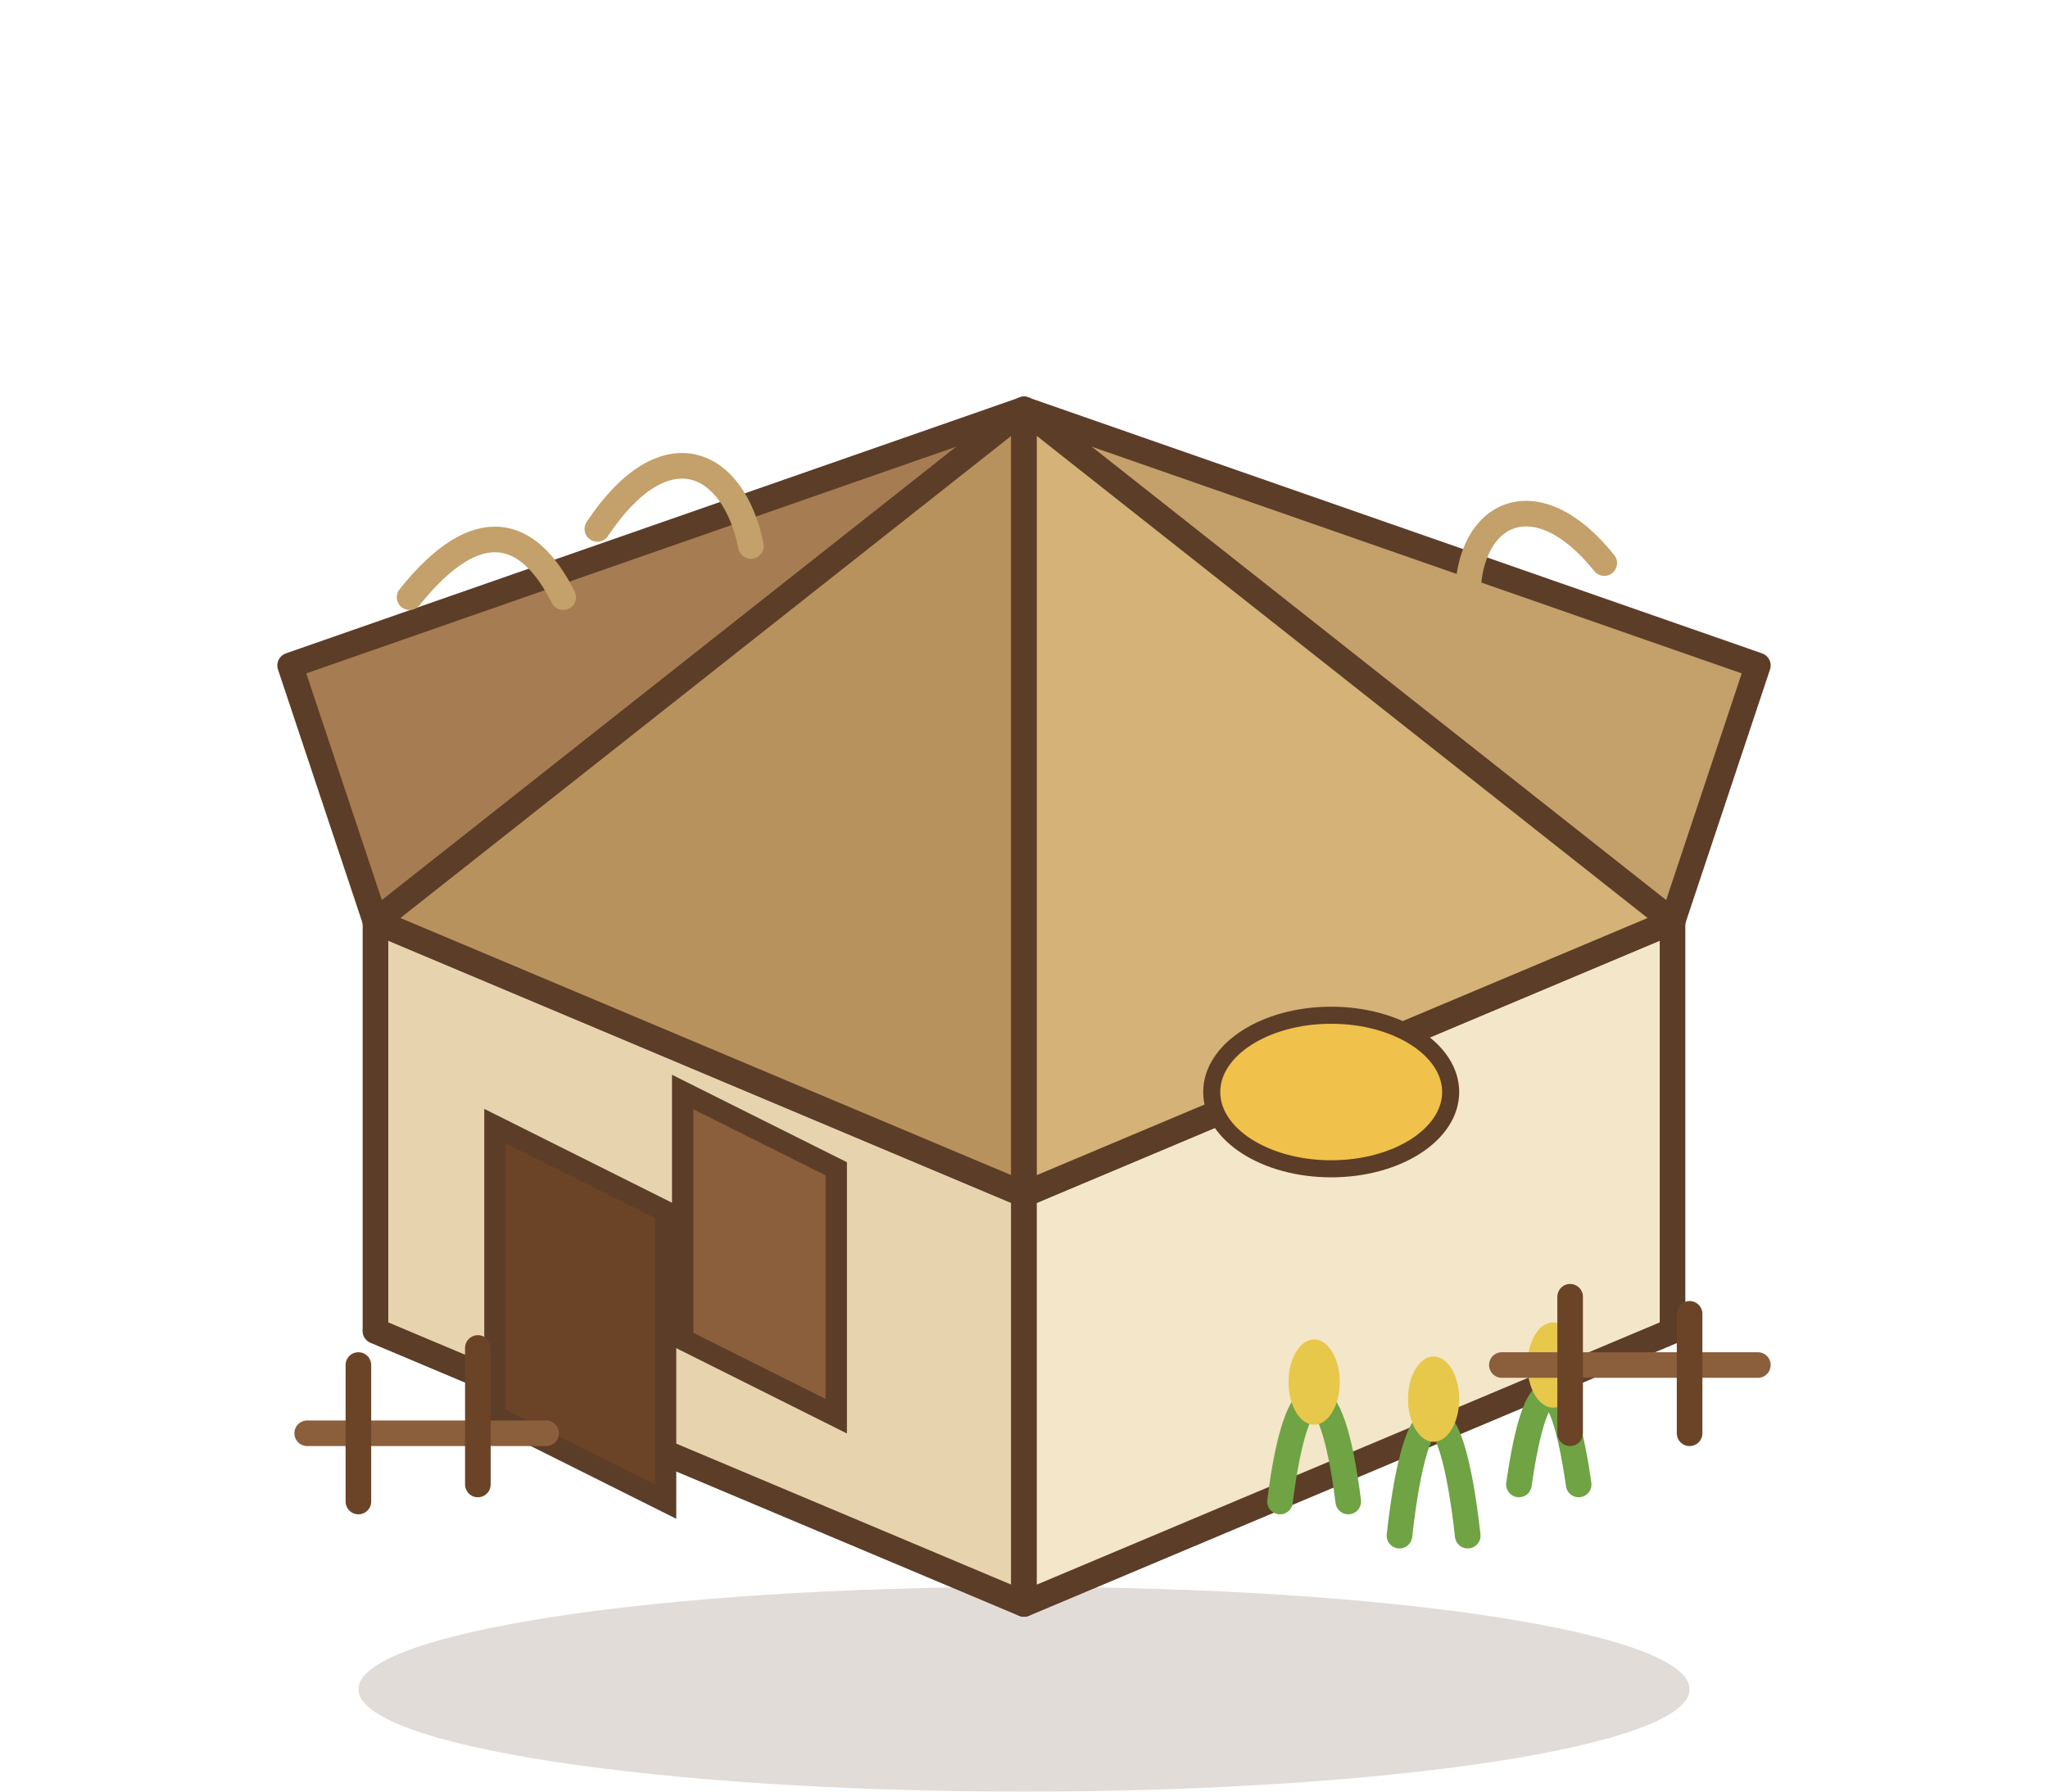
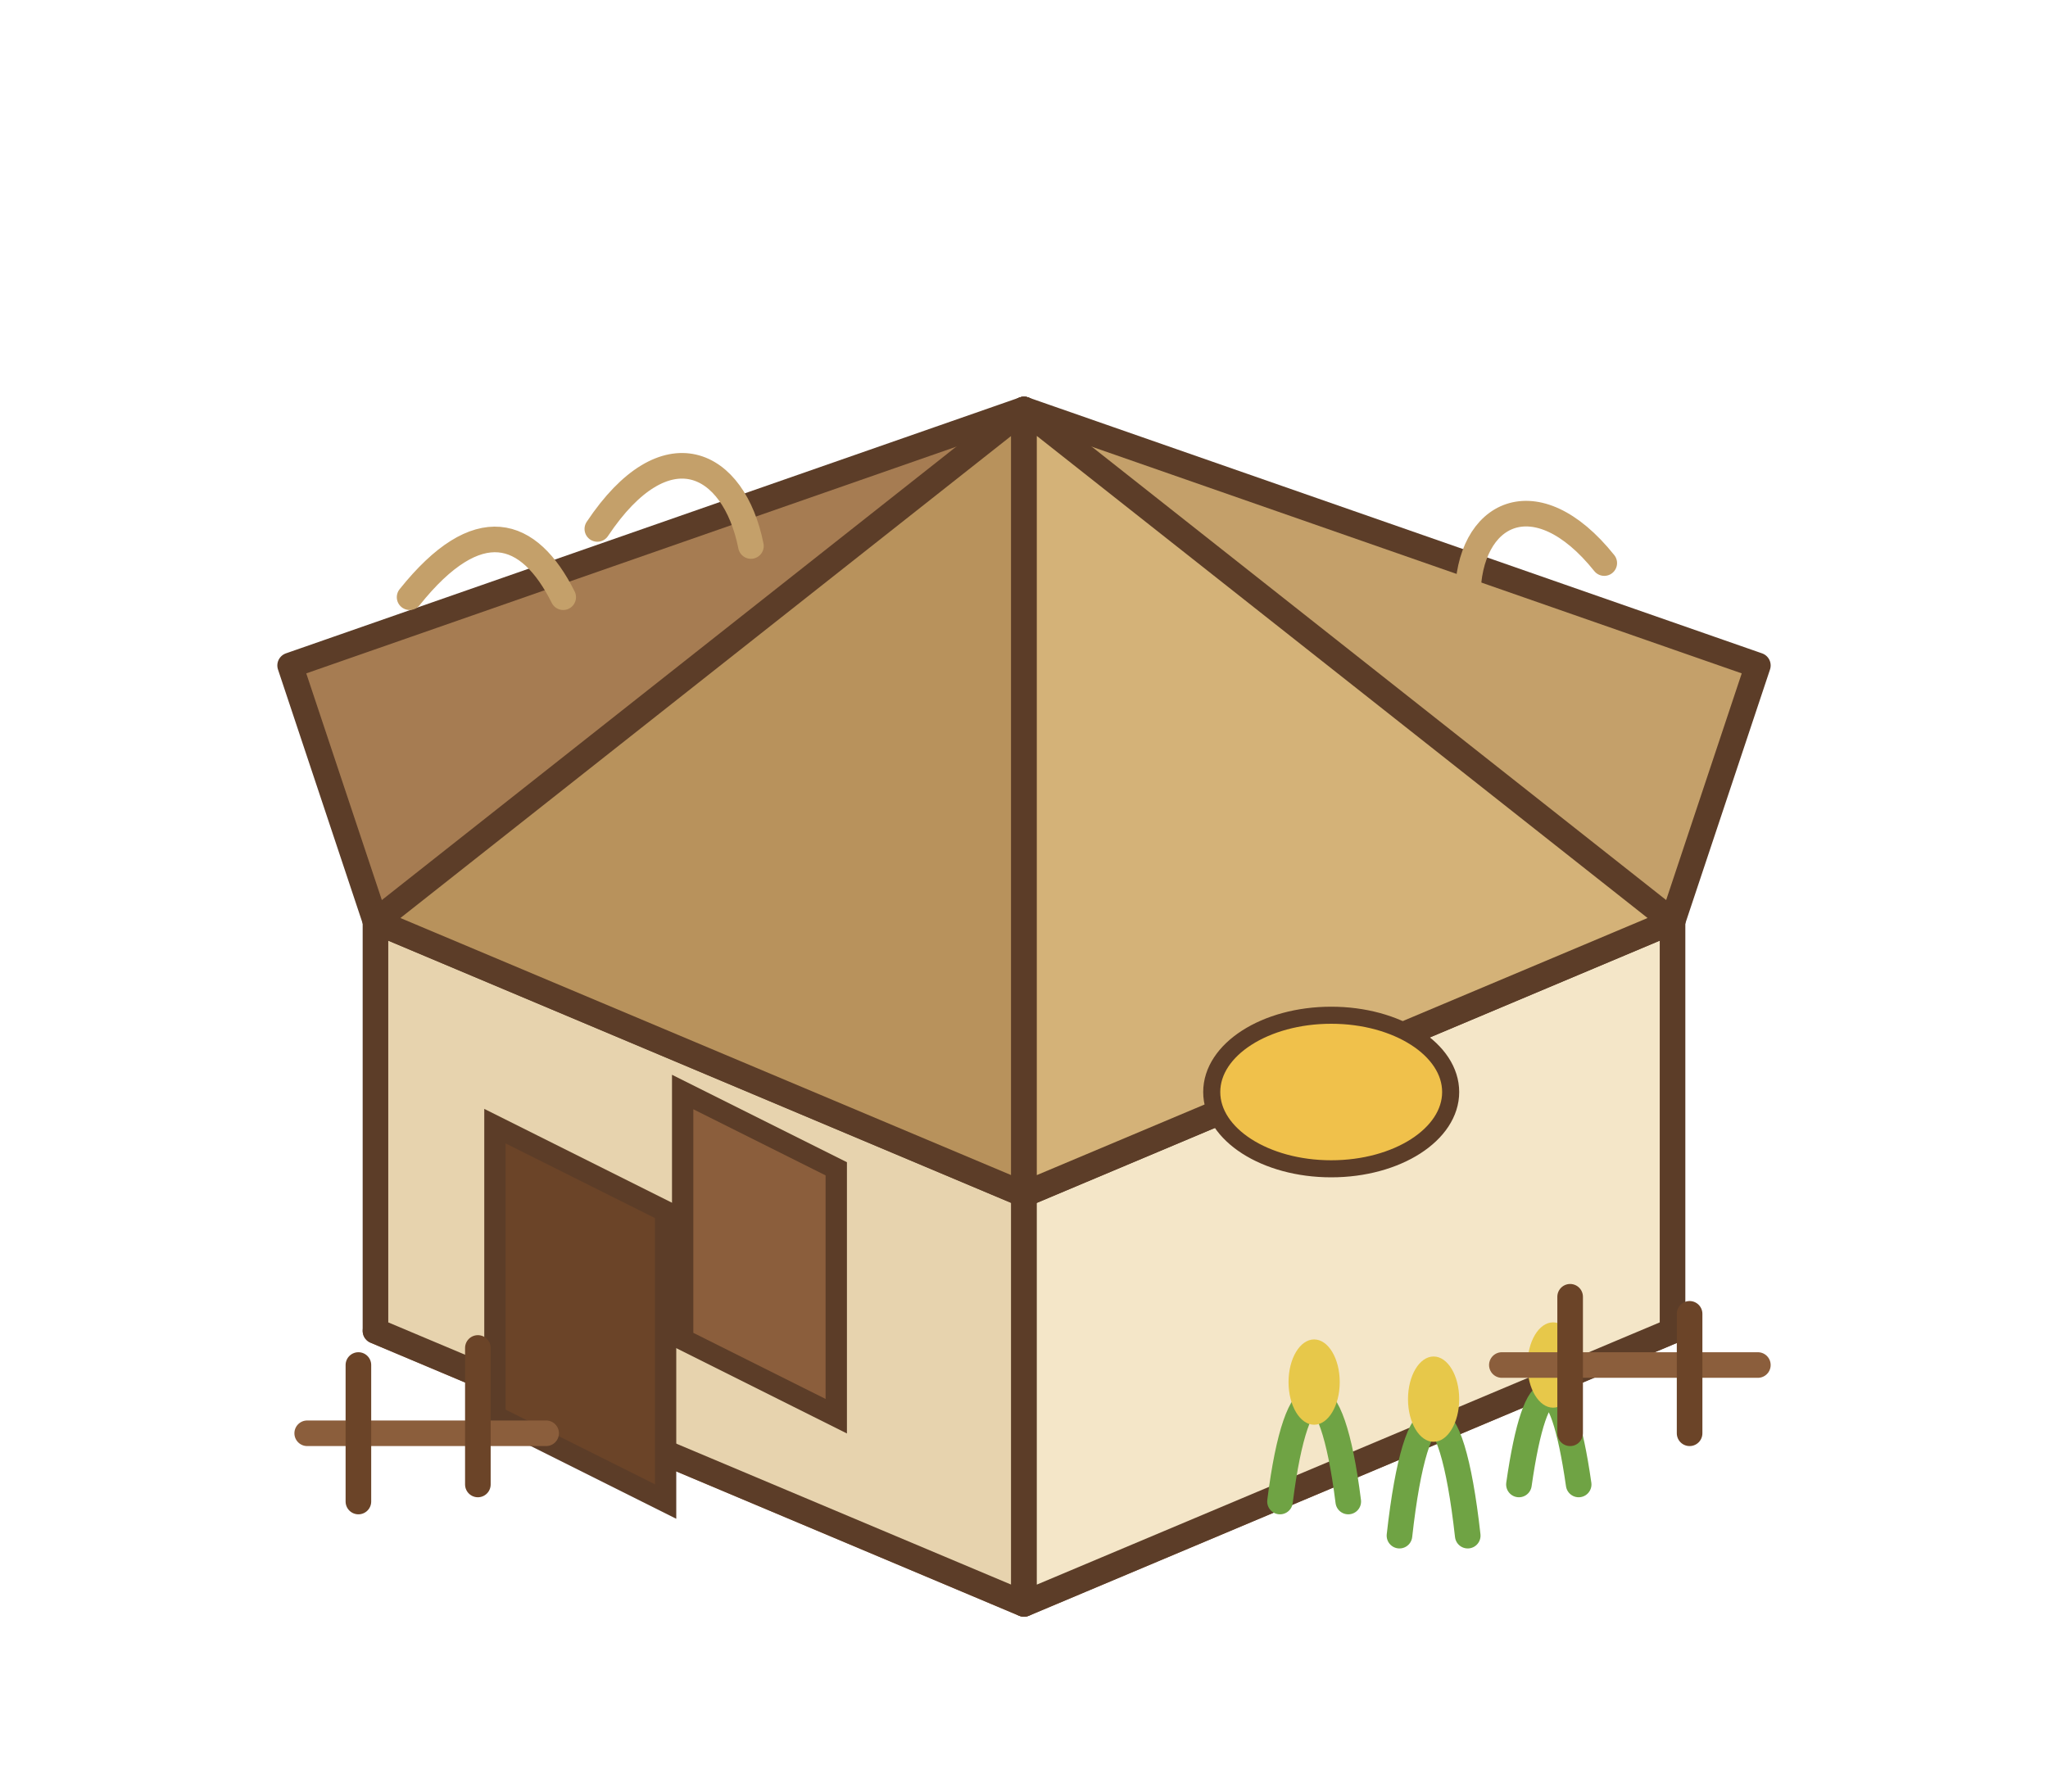
<svg xmlns="http://www.w3.org/2000/svg" viewBox="0 0 240 210" fill="none">
-   <ellipse cx="120" cy="198" rx="78" ry="12" fill="#5c3d28" opacity=".18" />
  <polygon points="120,188 196,156 120,124 44,156" fill="#c9b27a" stroke="#8b5e3c" stroke-width="3" stroke-linejoin="round" />
  <polygon points="120,188 44,156 44,108 120,140" fill="#e7d3ae" stroke="#5c3d28" stroke-width="3" stroke-linejoin="round" />
  <polygon points="120,188 196,156 196,108 120,140" fill="#f4e6c8" stroke="#5c3d28" stroke-width="3" stroke-linejoin="round" />
  <polygon points="44,108 120,76 120,48 34,78" fill="#a67c52" stroke="#5c3d28" stroke-width="3" stroke-linejoin="round" />
  <polygon points="196,108 120,76 120,48 206,78" fill="#c4a06a" stroke="#5c3d28" stroke-width="3" stroke-linejoin="round" />
  <polygon points="44,108 120,140 120,48" fill="#b8925c" stroke="#5c3d28" stroke-width="3" stroke-linejoin="round" />
  <polygon points="196,108 120,140 120,48" fill="#d4b278" stroke="#5c3d28" stroke-width="3" stroke-linejoin="round" />
  <path d="M48 70c8-10 14-8 18 0M70 62c8-12 16-8 18 2M188 66c-8-10-16-6-16 4" stroke="#c4a06a" stroke-width="3" stroke-linecap="round" />
  <polygon points="78,176 58,166 58,132 78,142" fill="#6b4428" stroke="#5c3d28" stroke-width="2.5" />
  <polygon points="98,166 80,157 80,128 98,137" fill="#8b5e3c" stroke="#5c3d28" stroke-width="2.5" />
  <ellipse cx="156" cy="128" rx="14" ry="9" fill="#f0c14b" stroke="#5c3d28" stroke-width="2" />
  <g stroke="#6fa344" stroke-width="3" stroke-linecap="round">
    <path d="M150 176c2-16 6-16 8 0" />
    <path d="M164 180c2-18 6-18 8 0" />
    <path d="M178 174c2-14 5-14 7 0" />
  </g>
  <g fill="#e7c84a">
    <ellipse cx="154" cy="162" rx="3" ry="5" />
    <ellipse cx="168" cy="164" rx="3" ry="5" />
    <ellipse cx="182" cy="160" rx="3" ry="5" />
  </g>
  <path d="M36 168h28M176 160h30" stroke="#8b5e3c" stroke-width="3" stroke-linecap="round" />
  <path d="M42 160v16M56 158v16M184 152v16M198 154v14" stroke="#6b4428" stroke-width="3" stroke-linecap="round" />
</svg>
